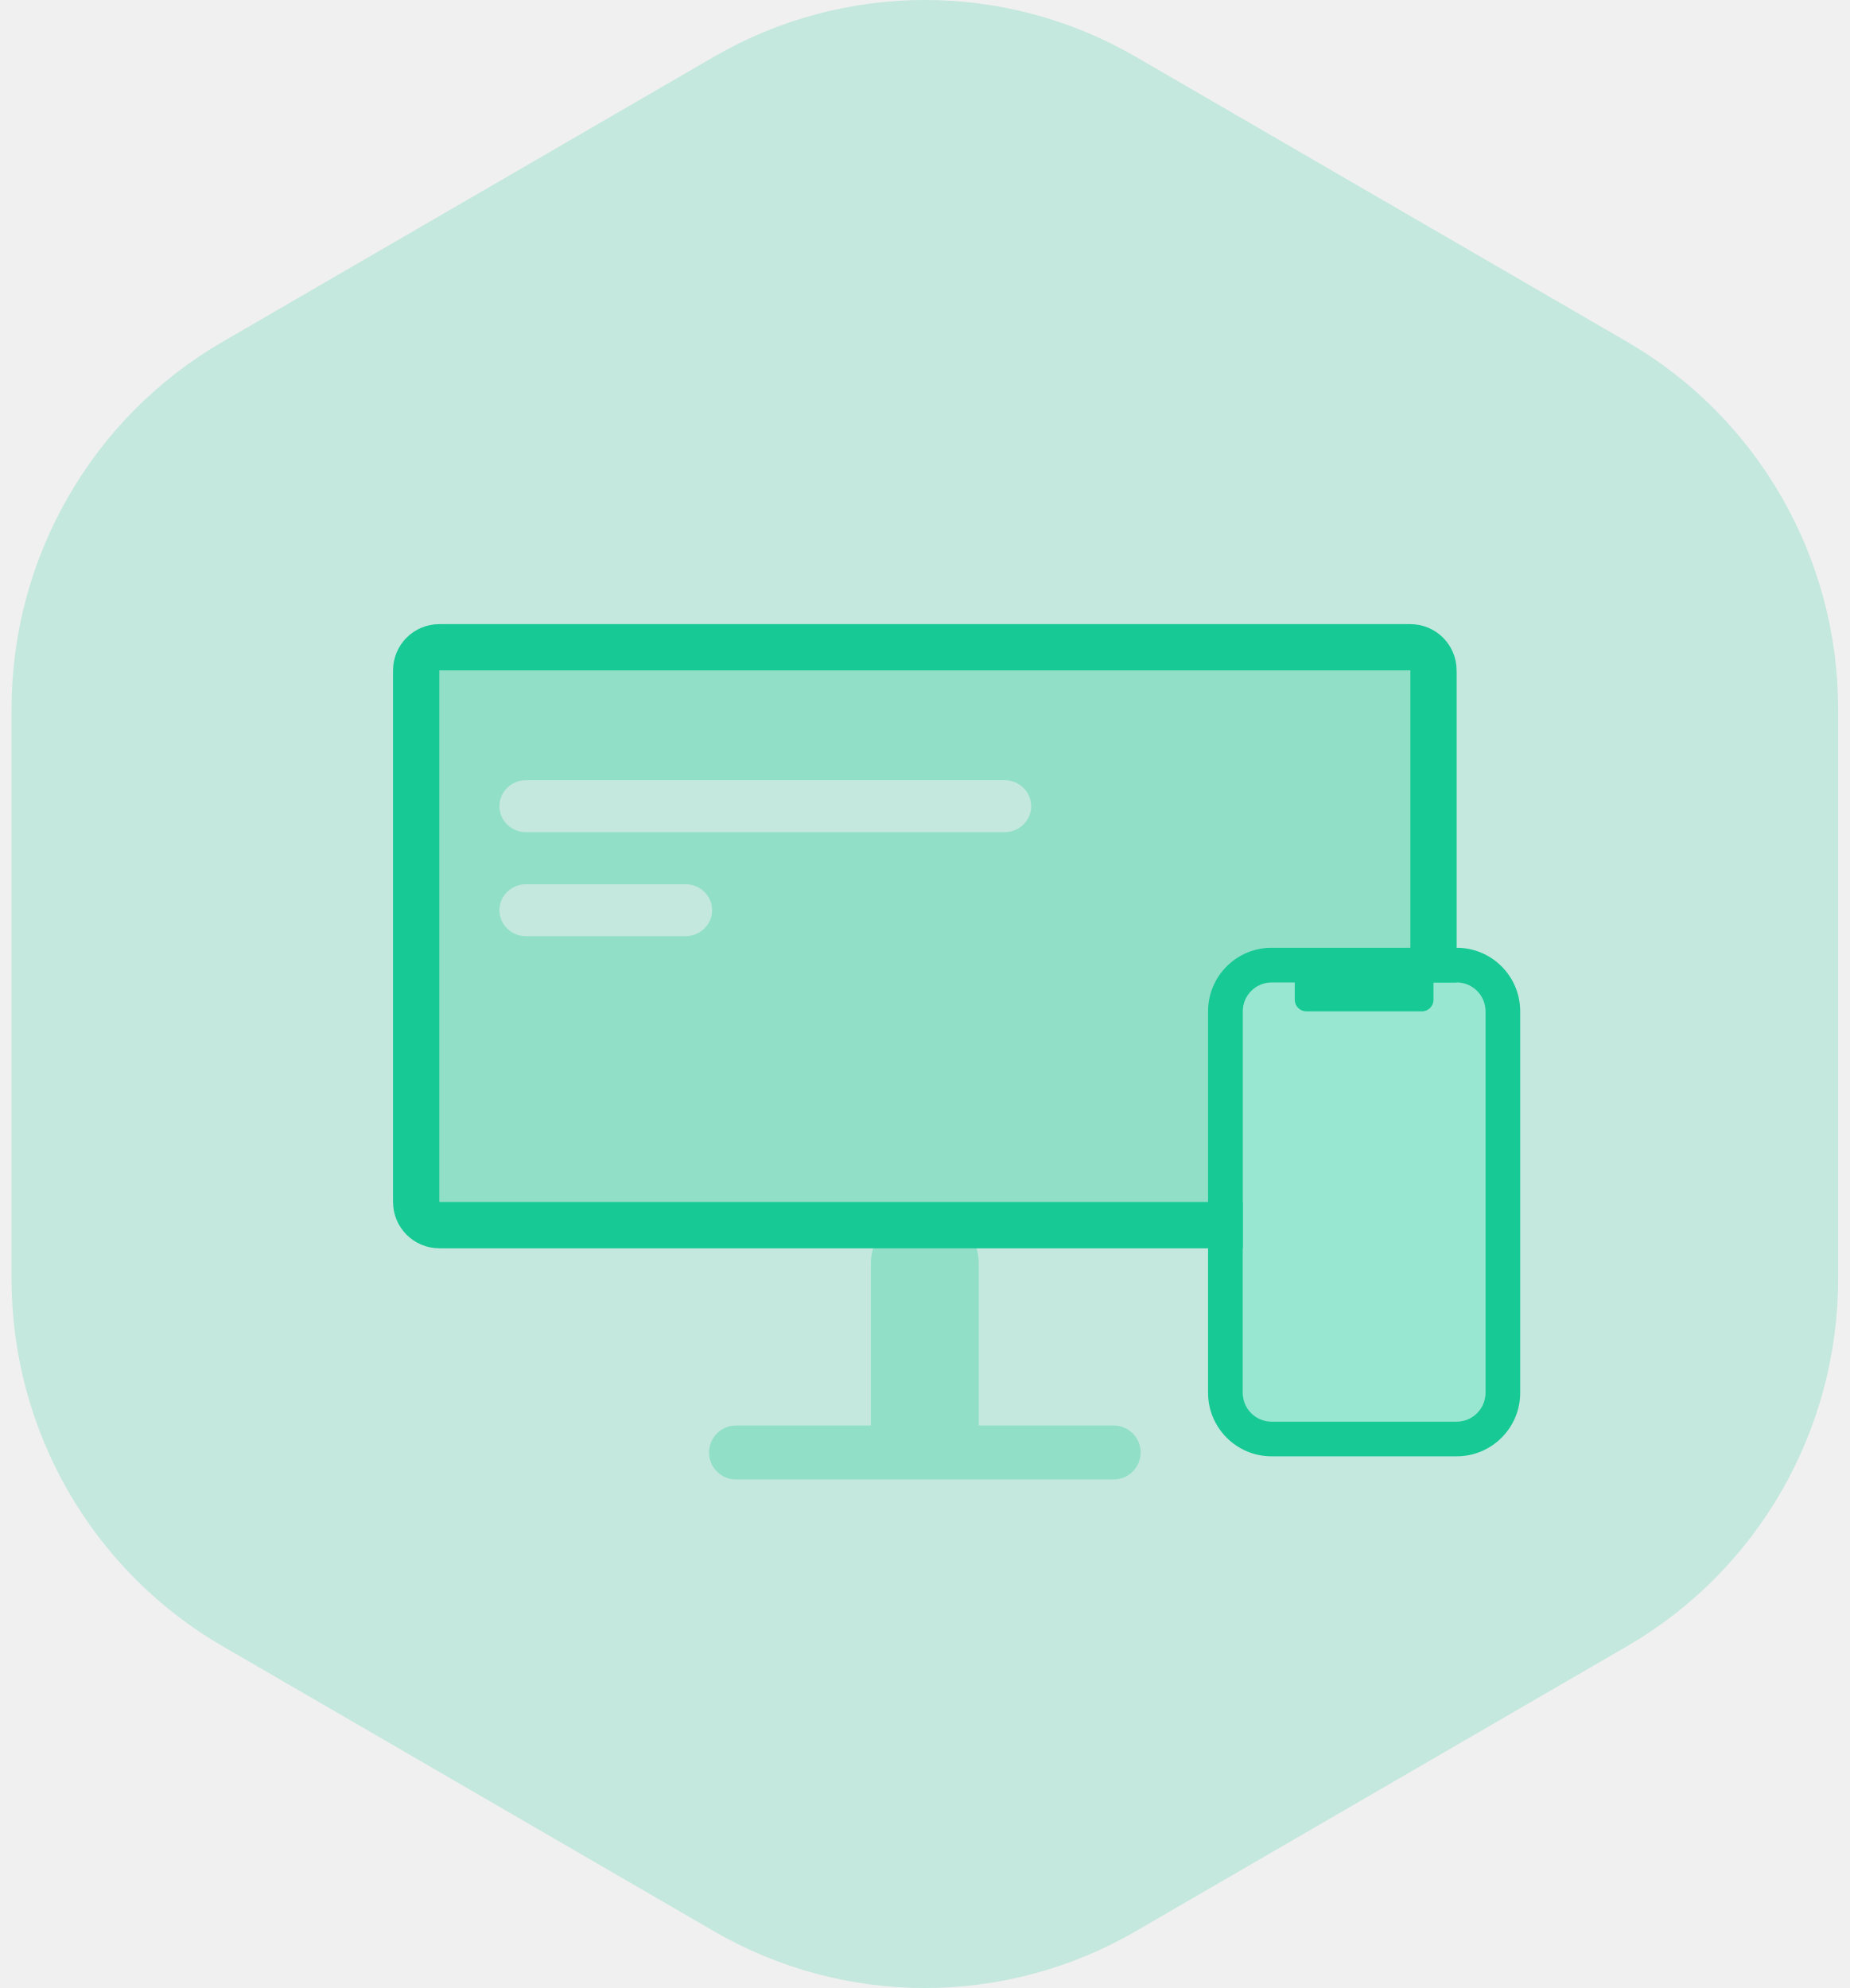
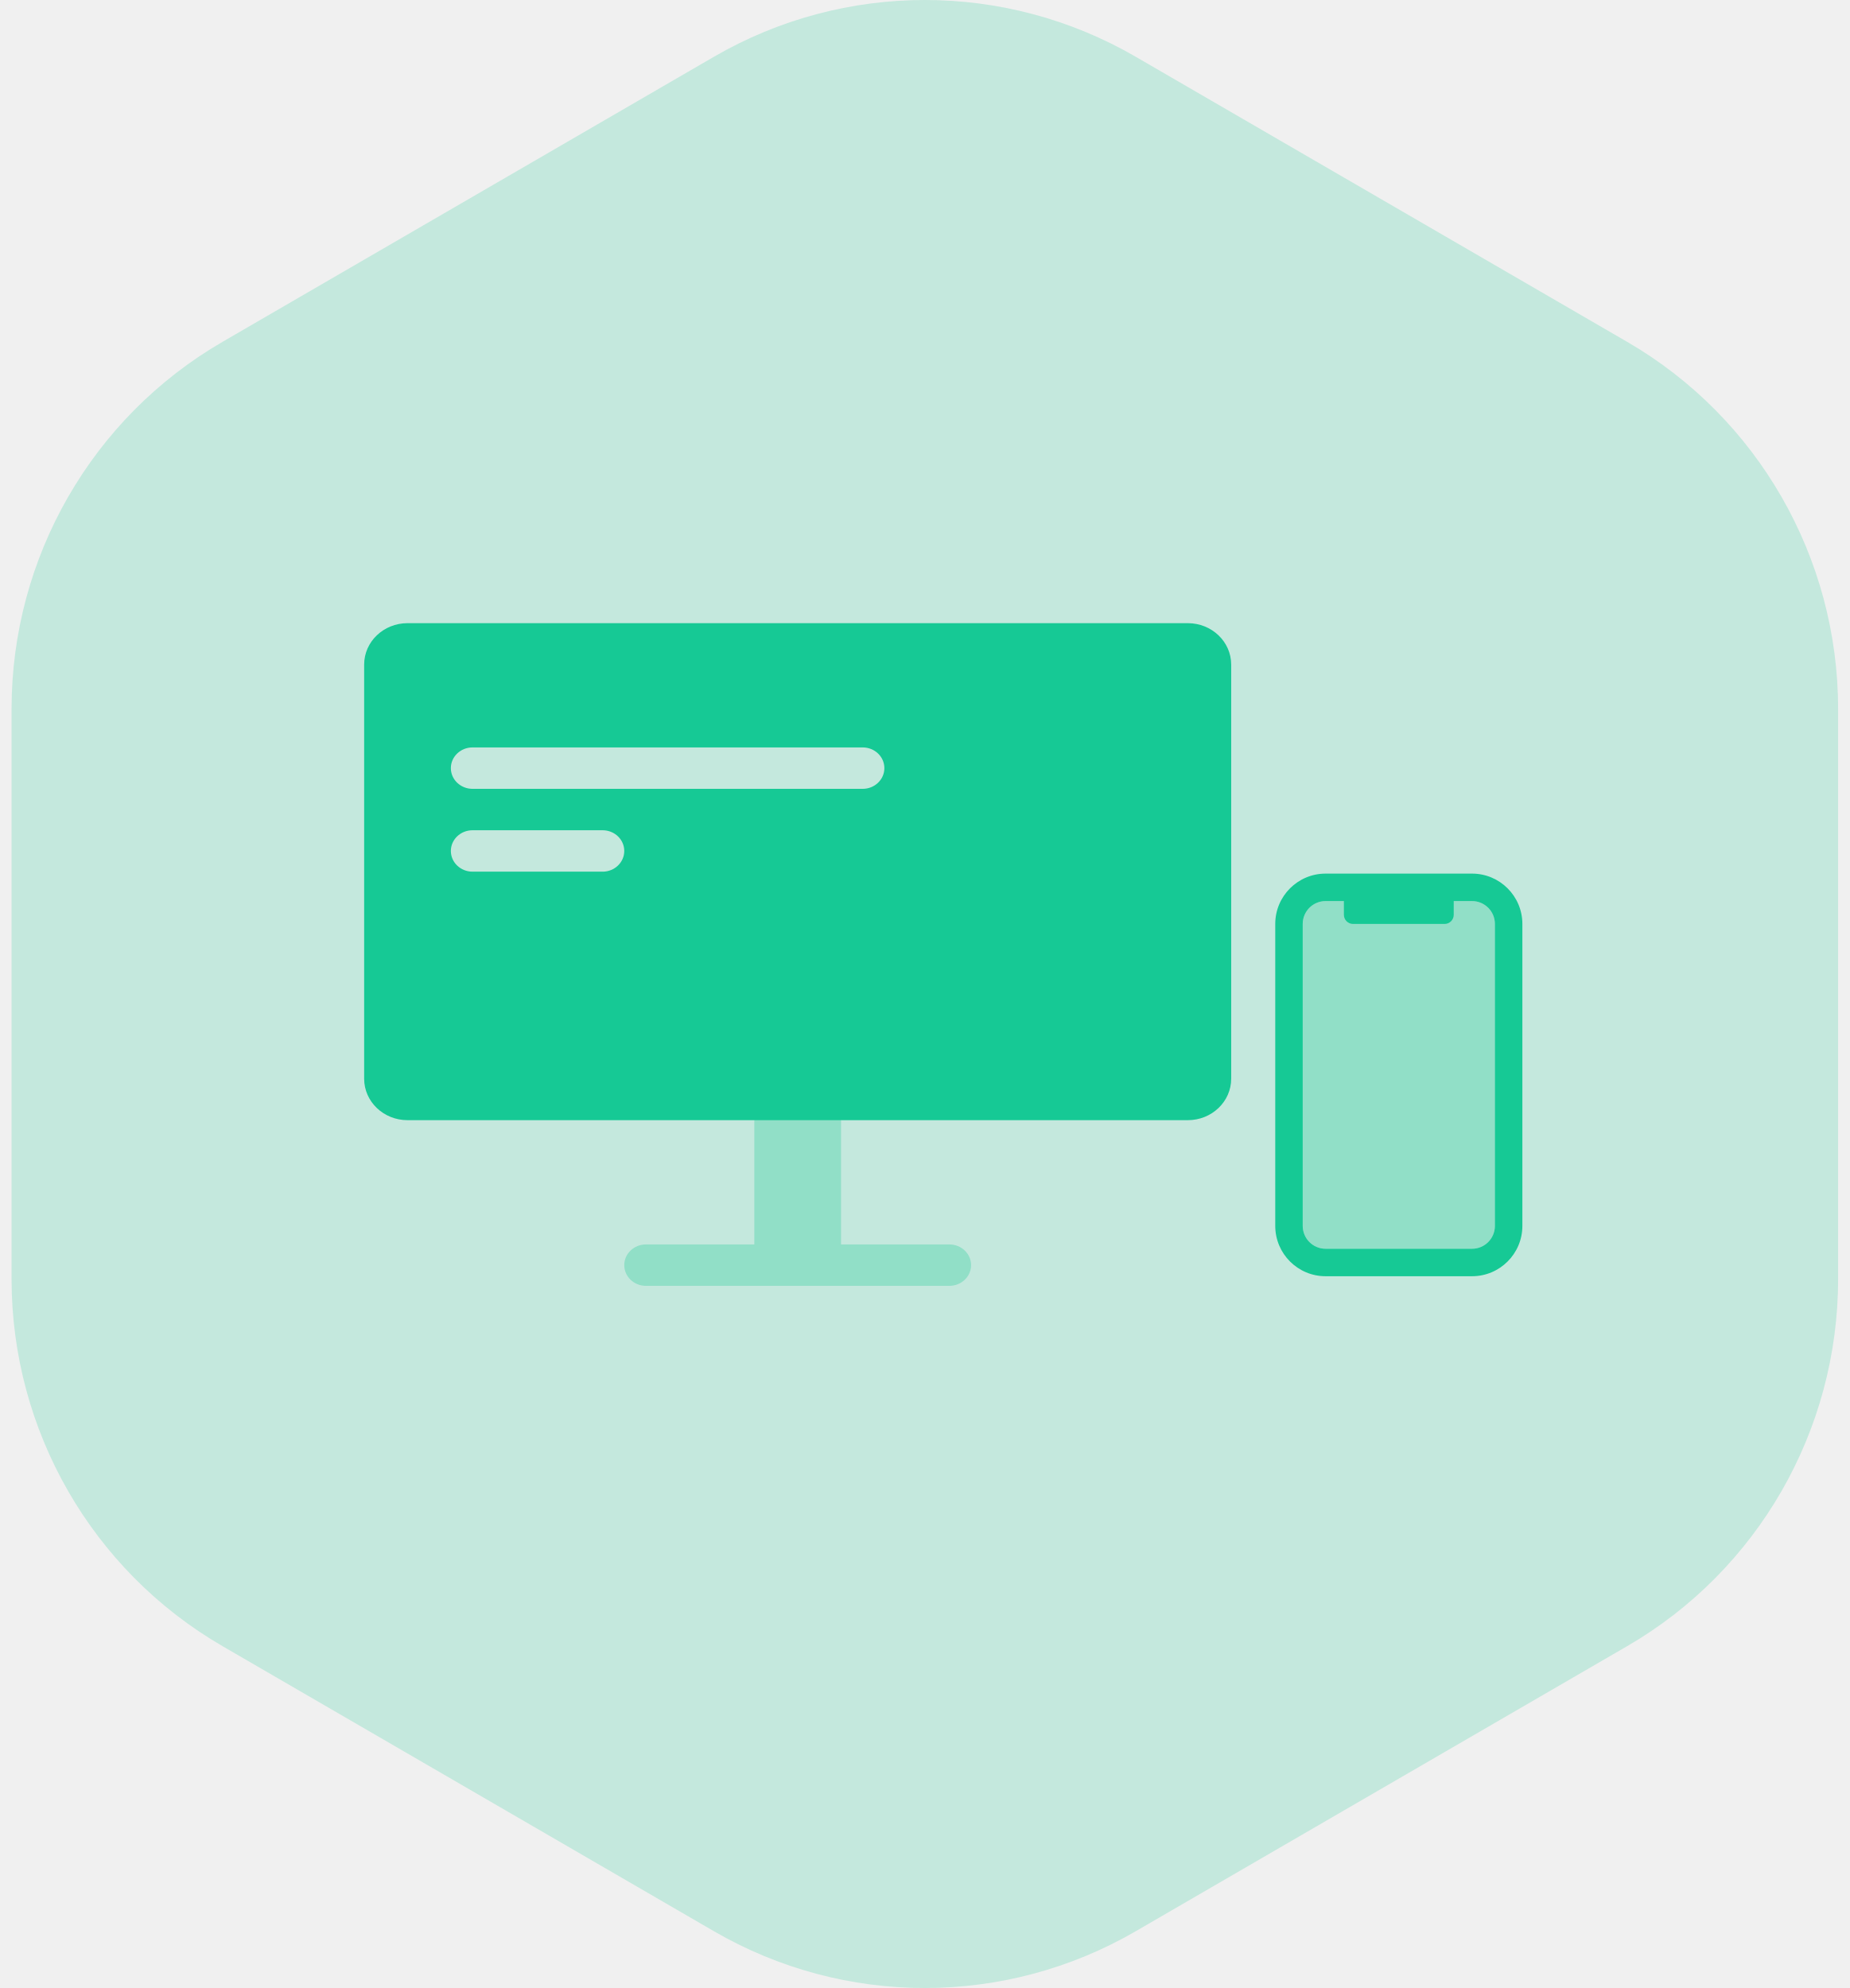
<svg xmlns="http://www.w3.org/2000/svg" width="80" height="86" viewBox="0 0 80 86" fill="none">
  <path d="M30.878 2.456C36.523 -0.819 43.477 -0.819 49.122 2.456L70.378 14.789C76.023 18.064 79.5 24.117 79.5 30.667V55.333C79.5 61.883 76.023 67.936 70.378 71.211L49.122 83.544C43.477 86.819 36.523 86.819 30.878 83.544L9.622 71.211C3.977 67.936 0.5 61.883 0.5 55.333V30.667C0.5 24.117 3.977 18.064 9.622 14.789L30.878 2.456Z" fill="#16C995" fill-opacity="0.2" />
  <g clip-path="url(#clip0)">
-     <path opacity="0.3" d="M37.667 61.667V54.667C37.667 53.379 38.711 52.334 40 52.334C41.289 52.334 42.333 53.379 42.333 54.667V61.667H48.167C48.811 61.667 49.333 62.19 49.333 62.834C49.333 63.478 48.811 64.001 48.167 64.001H31.833C31.189 64.001 30.667 63.478 30.667 62.834C30.667 62.19 31.189 61.667 31.833 61.667H37.667Z" fill="#16C995" />
-     <path opacity="0.3" d="M19.3 27H60.7C61.97 27 63 28.007 63 29.25V51.75C63 52.993 61.97 54 60.7 54H19.3C18.03 54 17 52.993 17 51.75V29.25C17 28.007 18.03 27 19.3 27ZM22.75 33.75C22.115 33.75 21.6 34.254 21.6 34.875C21.6 35.496 22.115 36 22.75 36H43.45C44.085 36 44.6 35.496 44.6 34.875C44.6 34.254 44.085 33.75 43.45 33.75H22.75ZM22.75 38.25C22.115 38.25 21.6 38.754 21.6 39.375C21.6 39.996 22.115 40.5 22.75 40.5H29.65C30.285 40.5 30.8 39.996 30.8 39.375C30.8 38.754 30.285 38.25 29.65 38.25H22.75Z" fill="#16C995" />
-     <rect x="18" y="28" width="44" height="25" rx="1" stroke="#16C995" stroke-width="2" />
-     <path d="M55 42.5C54.31 42.5 53.75 43.06 53.75 43.75V60.25C53.75 60.94 54.31 61.5 55 61.5H63C63.69 61.5 64.25 60.94 64.25 60.25V43.75C64.25 43.06 63.69 42.5 63 42.5H55Z" fill="#98E7D1" />
-     <path d="M55 42.5C54.31 42.5 53.75 43.06 53.75 43.75V60.25C53.75 60.94 54.31 61.5 55 61.5H63C63.69 61.5 64.25 60.94 64.25 60.25V43.75C64.25 43.06 63.69 42.5 63 42.5H55ZM55 41H63C64.519 41 65.75 42.231 65.75 43.75V60.25C65.75 61.769 64.519 63 63 63H55C53.481 63 52.25 61.769 52.25 60.25V43.75C52.25 42.231 53.481 41 55 41ZM56.5 41.75H61.5C61.776 41.75 62 41.974 62 42.25V43.25C62 43.526 61.776 43.75 61.5 43.75H56.5C56.224 43.75 56 43.526 56 43.25V42.25C56 41.974 56.224 41.75 56.5 41.75Z" fill="#16C995" />
+     <path opacity="0.3" d="M32.625 53.834V48.459C32.625 47.469 33.465 46.667 34.5 46.667C35.535 46.667 36.375 47.469 36.375 48.459V53.834H41.062C41.58 53.834 42 54.235 42 54.73C42 55.224 41.58 55.625 41.062 55.625H27.938C27.42 55.625 27 55.224 27 54.73C27 54.235 27.42 53.834 27.938 53.834H32.625Z" fill="#16C995" />
+     <path d="M17.625 26.958H51.375C52.41 26.958 53.25 27.76 53.25 28.75V46.666C53.25 47.656 52.41 48.458 51.375 48.458H17.625C16.59 48.458 15.75 47.656 15.75 46.666V28.75C15.75 27.76 16.59 26.958 17.625 26.958ZM20.438 32.333C19.92 32.333 19.5 32.734 19.5 33.229C19.5 33.724 19.92 34.125 20.438 34.125H37.312C37.83 34.125 38.25 33.724 38.25 33.229C38.25 32.734 37.83 32.333 37.312 32.333H20.438ZM20.438 35.916C19.92 35.916 19.5 36.317 19.5 36.812C19.5 37.307 19.92 37.708 20.438 37.708H26.062C26.58 37.708 27 37.307 27 36.812C27 36.317 26.58 35.916 26.062 35.916H20.438Z" fill="#16C995" />
+     <path opacity="0.3" d="M57.333 38.98C56.787 38.98 56.344 39.422 56.344 39.969V53.032C56.344 53.578 56.787 54.021 57.333 54.021H63.667C64.213 54.021 64.656 53.578 64.656 53.032V39.969C64.656 39.422 64.213 38.98 63.667 38.98H57.333Z" fill="#16C995" />
+     <path d="M57.333 38.98C56.787 38.98 56.344 39.422 56.344 39.969V53.032C56.344 53.578 56.787 54.021 57.333 54.021H63.667C64.213 54.021 64.656 53.578 64.656 53.032V39.969C64.656 39.422 64.213 38.98 63.667 38.98H57.333ZM57.333 37.792H63.667C64.869 37.792 65.844 38.767 65.844 39.969V53.032C65.844 54.234 64.869 55.209 63.667 55.209H57.333C56.131 55.209 55.156 54.234 55.156 53.032V39.969C55.156 38.767 56.131 37.792 57.333 37.792ZM58.521 38.386H62.479C62.698 38.386 62.875 38.563 62.875 38.782V39.573C62.875 39.792 62.698 39.969 62.479 39.969H58.521C58.302 39.969 58.125 39.792 58.125 39.573V38.782C58.125 38.563 58.302 38.386 58.521 38.386Z" fill="#16C995" />
  </g>
  <defs>
    <clipPath id="clip0">
      <rect width="56" height="56" fill="white" transform="translate(12 15)" />
    </clipPath>
  </defs>
</svg>
